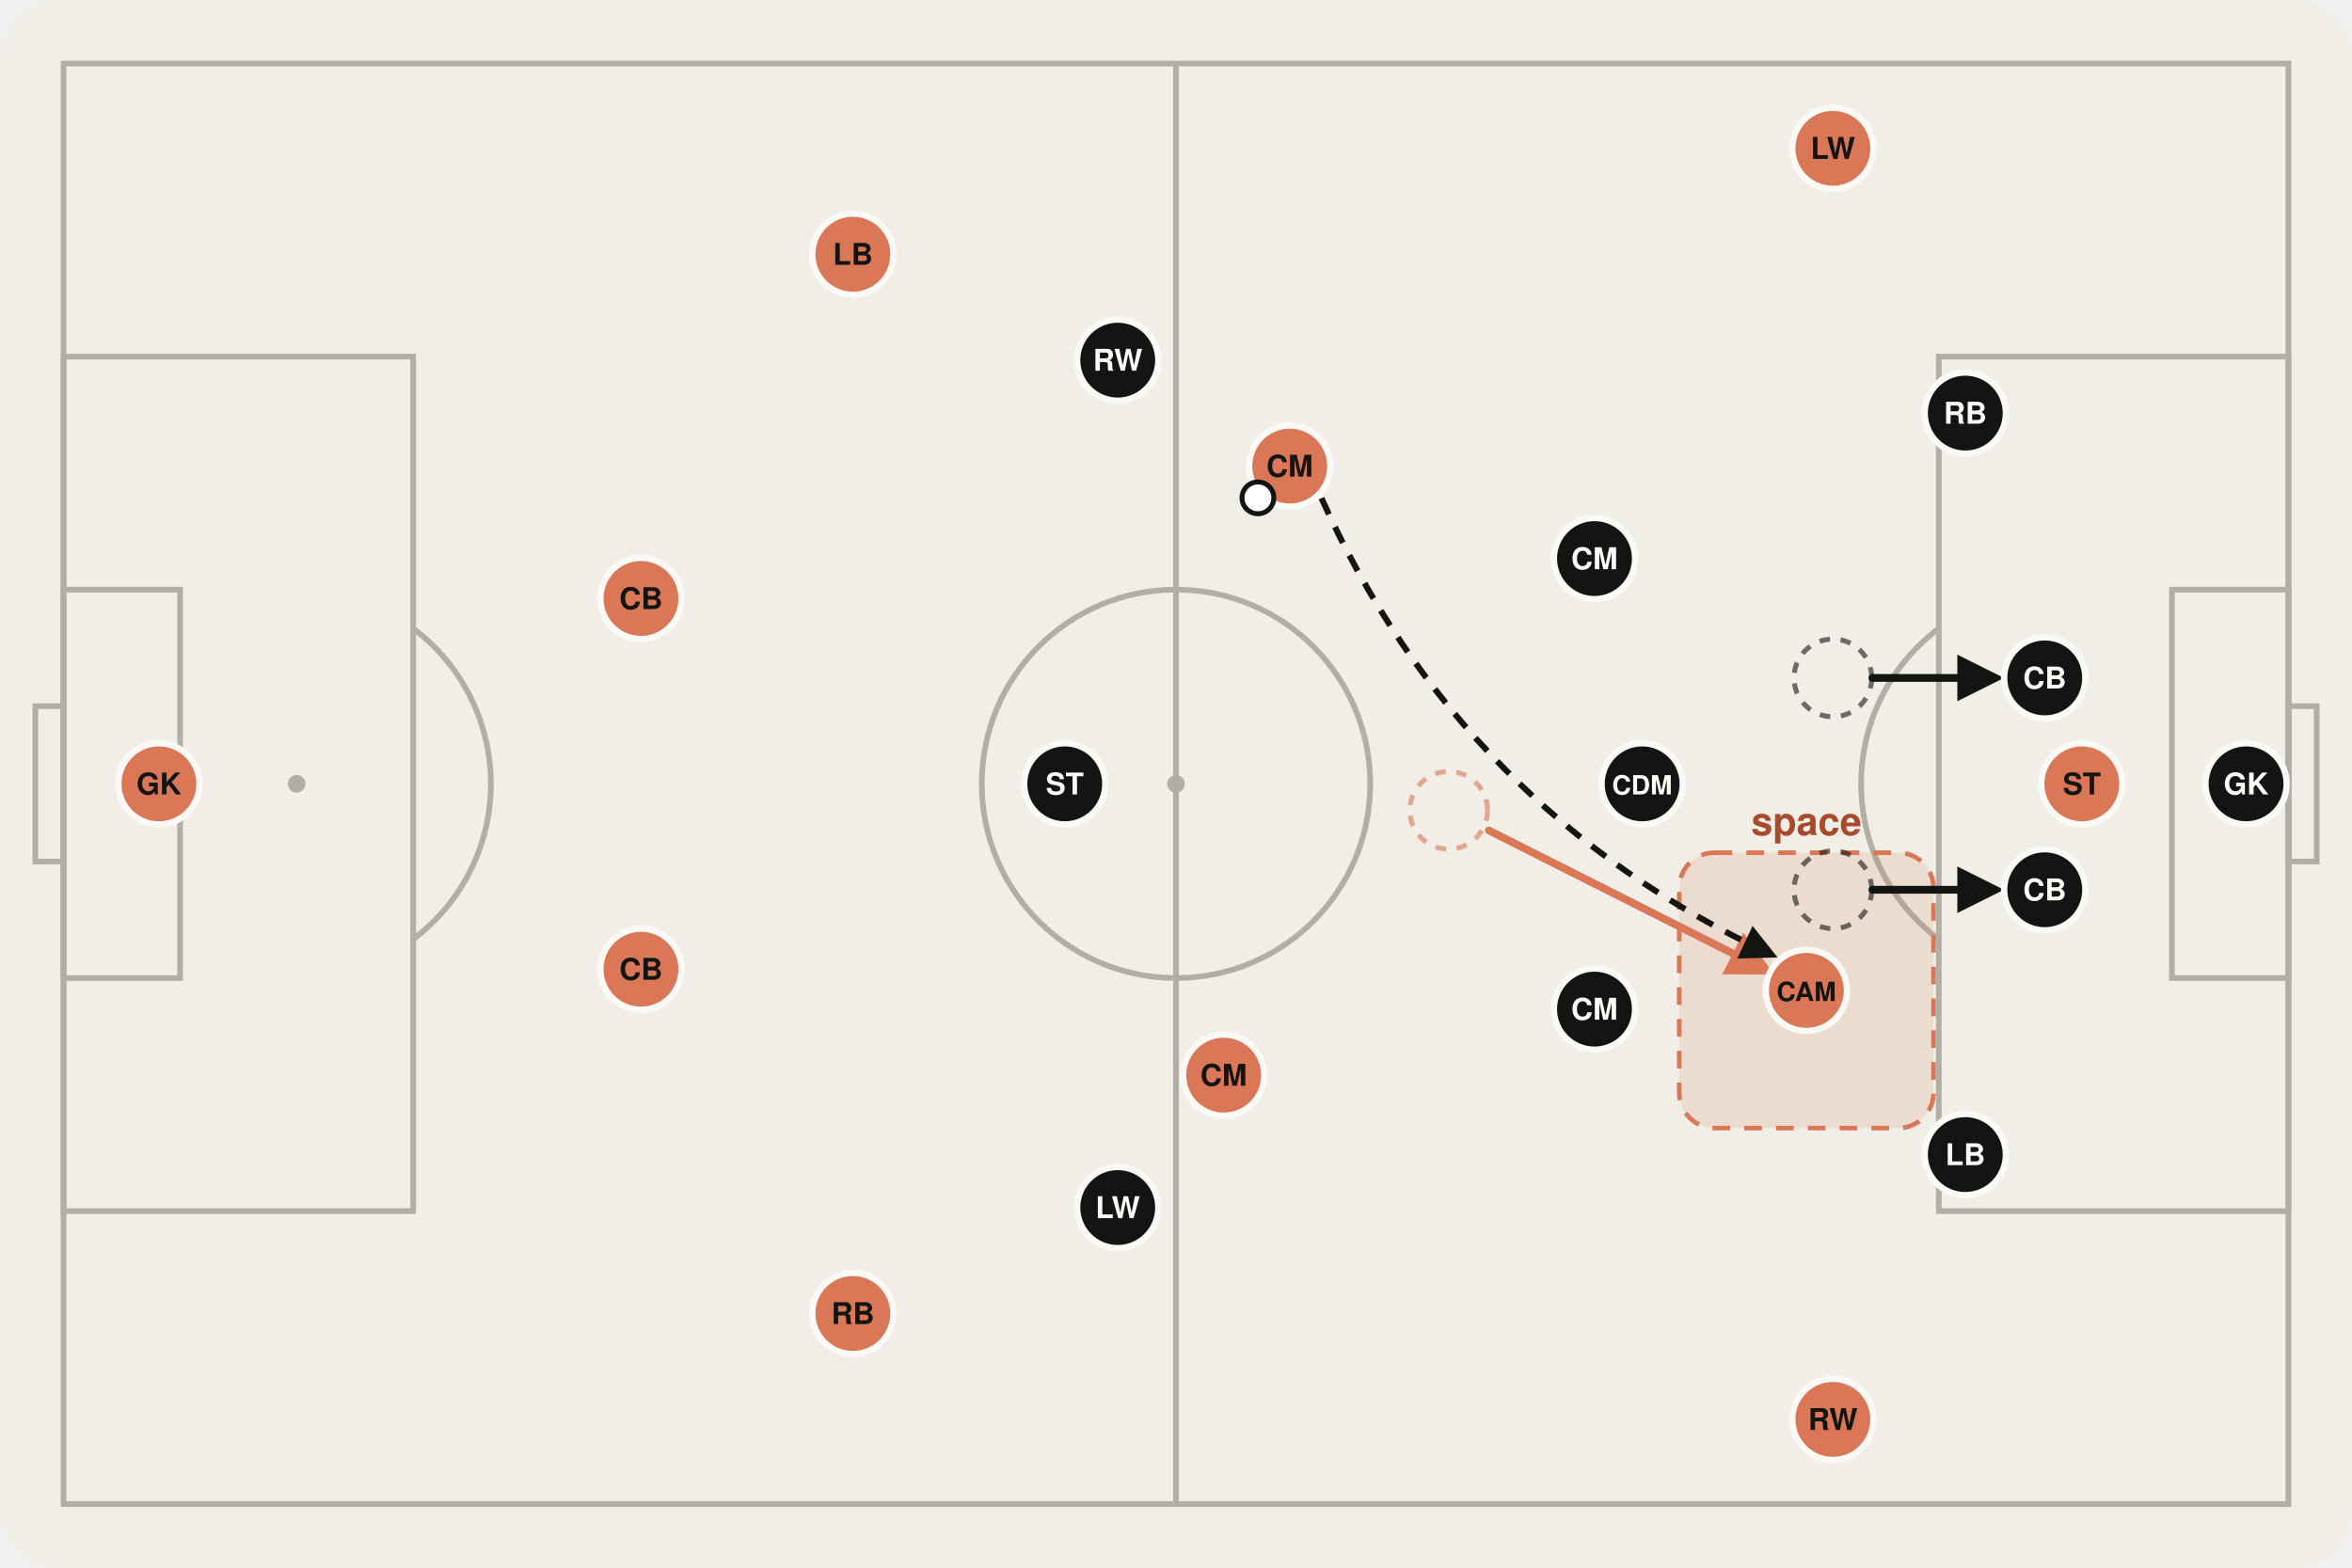
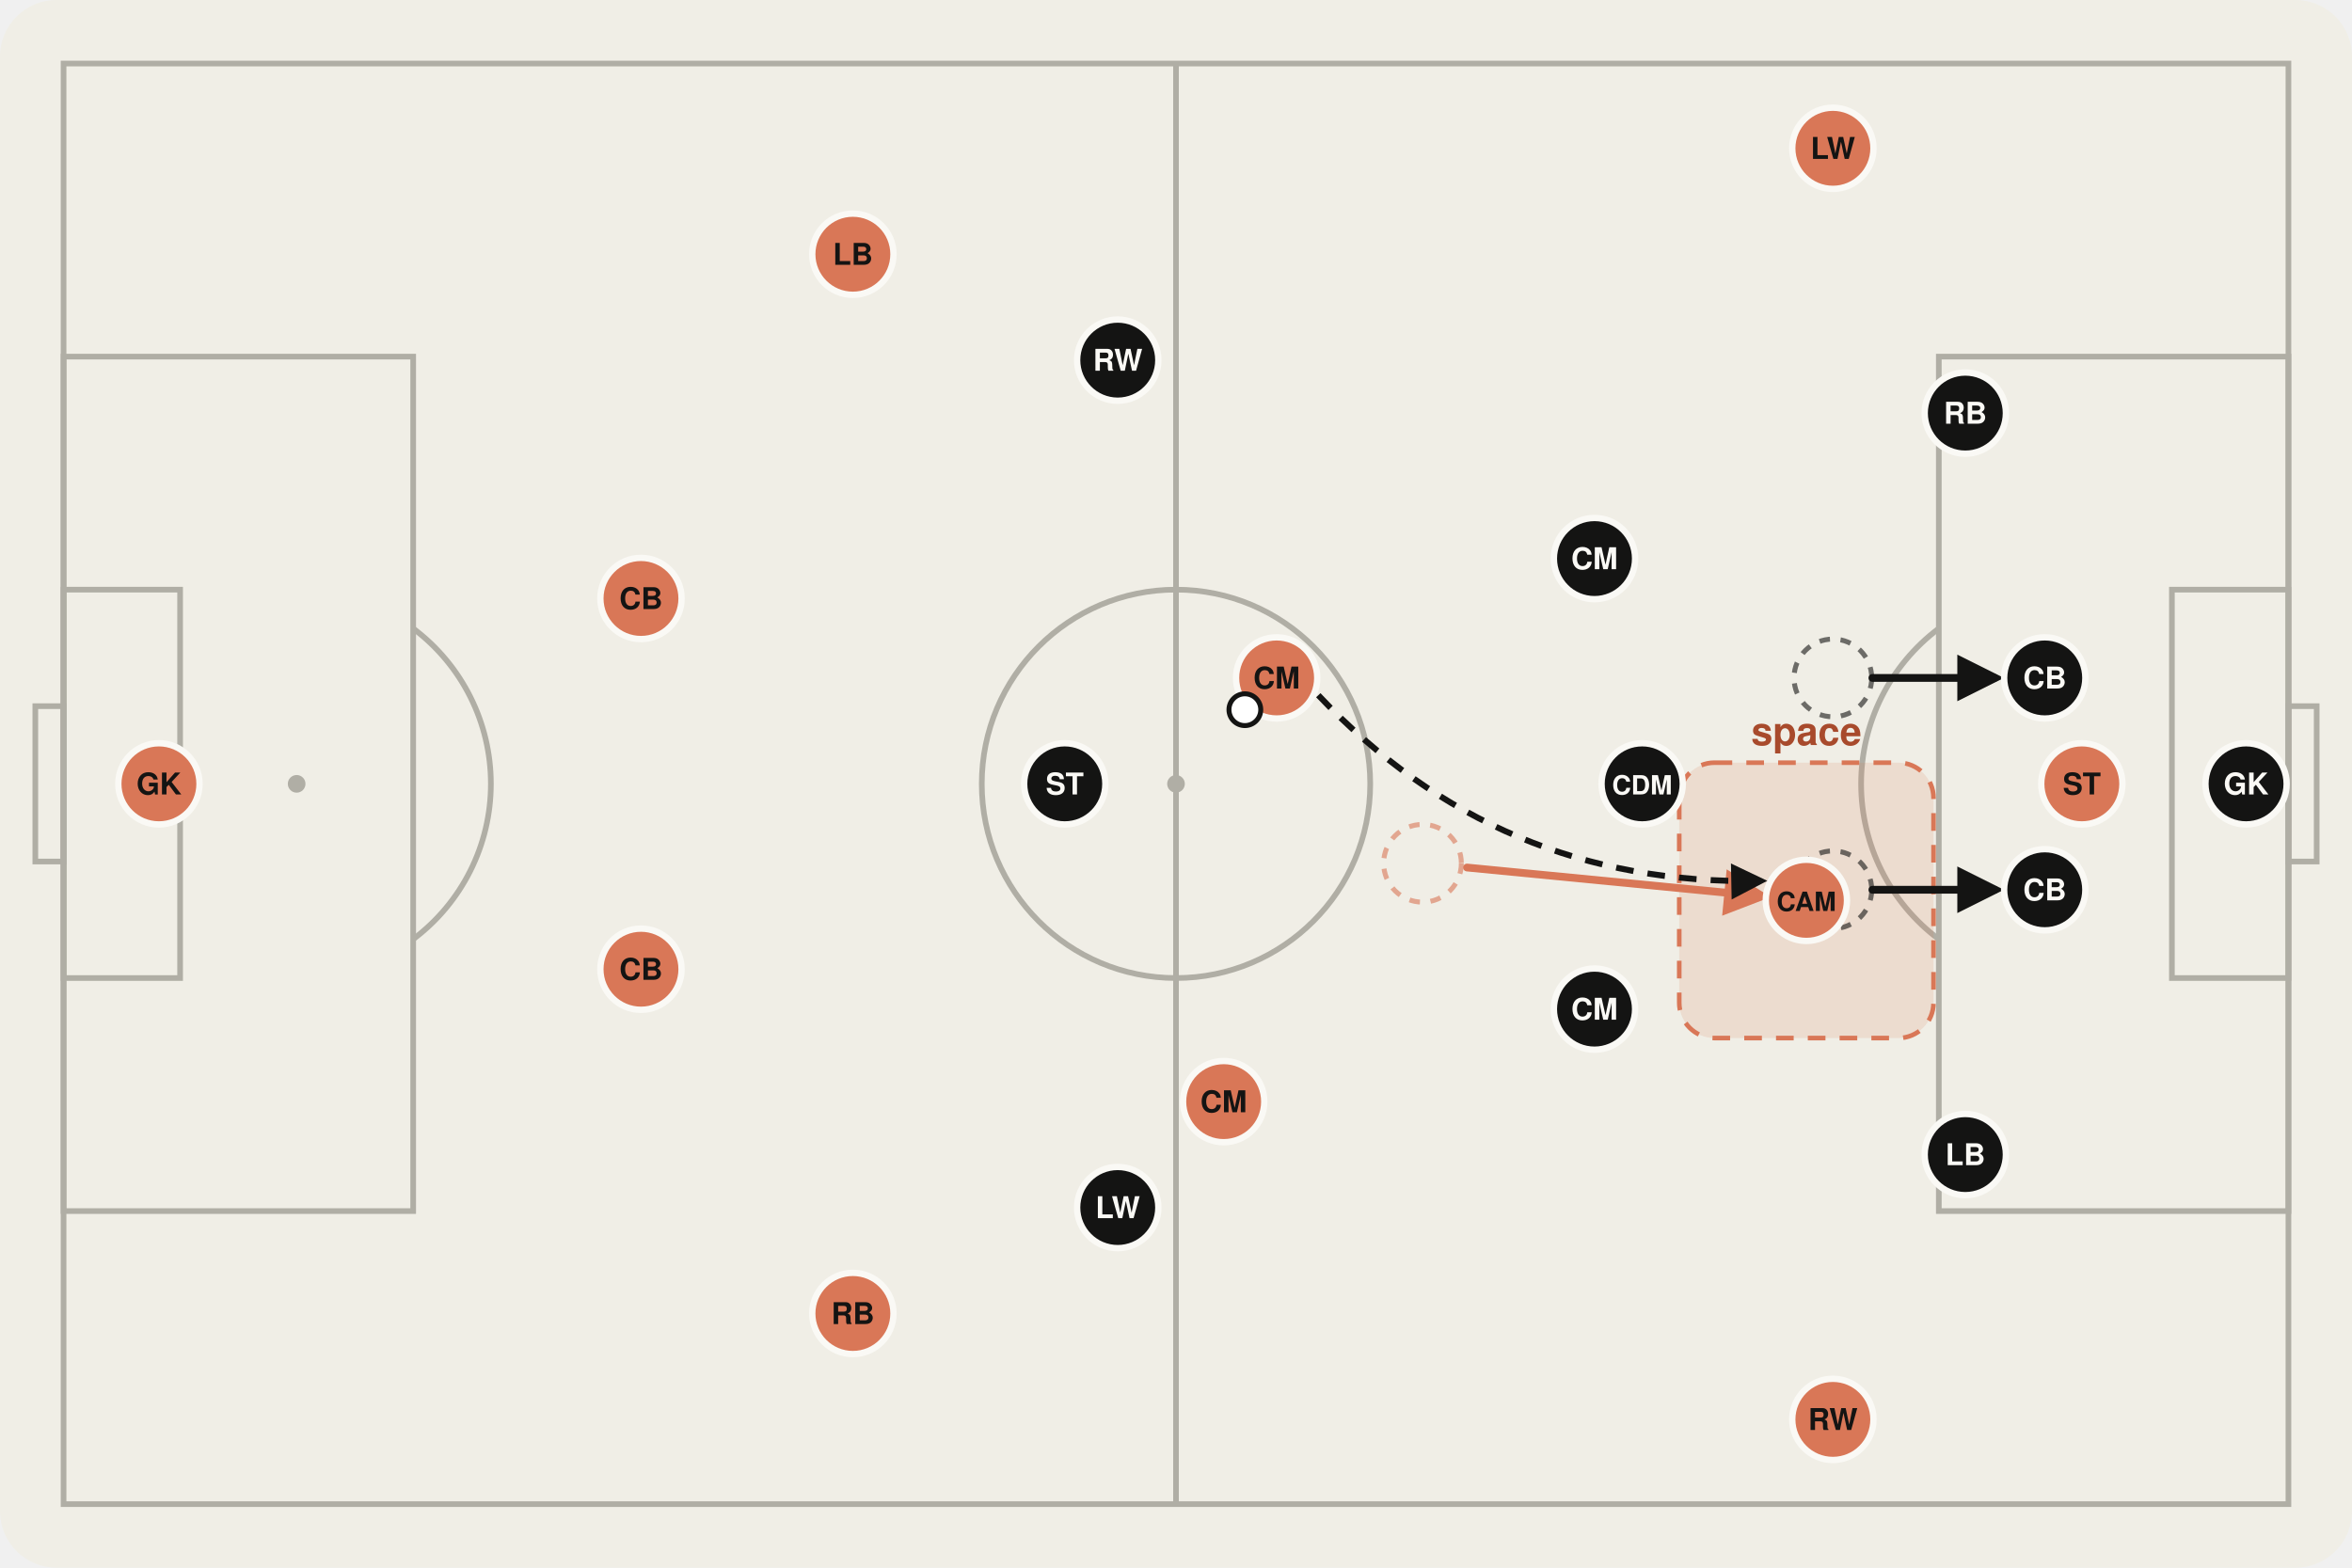
<svg xmlns="http://www.w3.org/2000/svg" viewBox="0 0 666 444" role="img" aria-label="Vertical pinning: the striker pushes both center backs deep, and the attacking midfielder moves into the half-space they left behind">
  <defs>
    <marker id="ac" viewBox="0 0 10 10" refX="8" refY="5" markerWidth="6" markerHeight="6" orient="auto-start-reverse">
      <path d="M0 0L10 5L0 10z" fill="#D97757" />
    </marker>
    <marker id="as" viewBox="0 0 10 10" refX="8" refY="5" markerWidth="6" markerHeight="6" orient="auto-start-reverse">
      <path d="M0 0L10 5L0 10z" fill="#141413" />
    </marker>
    <marker id="ap" viewBox="0 0 10 10" refX="8" refY="5" markerWidth="6" markerHeight="6" orient="auto-start-reverse">
      <path d="M0 0L10 5L0 10z" fill="#141413" />
    </marker>
  </defs>
  <rect width="666" height="444" rx="16" fill="#F0EEE6" />
  <rect x="18" y="18" width="630" height="408" fill="none" stroke="#B0AEA5" stroke-width="1.6" />
  <line x1="333" y1="18" x2="333" y2="426" fill="none" stroke="#B0AEA5" stroke-width="1.6" />
  <circle cx="333" cy="222" r="55" fill="none" stroke="#B0AEA5" stroke-width="1.6" />
  <circle cx="333" cy="222" r="2.5" fill="#B0AEA5" />
  <rect x="18" y="101" width="99" height="242" fill="none" stroke="#B0AEA5" stroke-width="1.6" />
  <rect x="18" y="167" width="33" height="110" fill="none" stroke="#B0AEA5" stroke-width="1.6" />
  <rect x="10" y="200" width="8" height="44" fill="none" stroke="#B0AEA5" stroke-width="1.6" />
  <circle cx="84" cy="222" r="2.5" fill="#B0AEA5" />
  <path d="M117 178.0 A55 55 0 0 1 117 266.0" fill="none" stroke="#B0AEA5" stroke-width="1.6" />
  <rect x="549" y="101" width="99" height="242" fill="none" stroke="#B0AEA5" stroke-width="1.6" />
  <rect x="615" y="167" width="33" height="110" fill="none" stroke="#B0AEA5" stroke-width="1.6" />
  <rect x="648" y="200" width="8" height="44" fill="none" stroke="#B0AEA5" stroke-width="1.6" />
  <circle cx="582" cy="222" r="2.5" fill="#B0AEA5" />
  <path d="M549 178.0 A55 55 0 0 0 549 266.0" fill="none" stroke="#B0AEA5" stroke-width="1.6" />
-   <rect x="475.5" y="241.5" width="72.0" height="78.0" rx="10" fill="#D97757" fill-opacity=".16" stroke="#D97757" stroke-width="1.3" stroke-dasharray="5 4" />
-   <text x="511.5" y="236.5" text-anchor="middle" font-family="system-ui,Segoe UI,Helvetica,Arial,sans-serif" font-size="11" font-weight="600" fill="#A84A2C">space</text>
+   <rect x="475.5" y="216.0" width="72.0" height="78.0" rx="10" fill="#D97757" fill-opacity=".16" stroke="#D97757" stroke-width="1.3" stroke-dasharray="5 4" />
+   <text x="511.5" y="211.0" text-anchor="middle" font-family="system-ui,Segoe UI,Helvetica,Arial,sans-serif" font-size="11" font-weight="600" fill="#A84A2C">space</text>
  <circle cx="519.0" cy="192.0" r="11" fill="none" stroke="#141413" stroke-width="1.4" stroke-dasharray="3 3" opacity=".6" />
  <circle cx="519.0" cy="252.0" r="11" fill="none" stroke="#141413" stroke-width="1.4" stroke-dasharray="3 3" opacity=".6" />
  <path d="M530.2 192.0 L564.8 192.0" fill="none" stroke="#141413" stroke-width="2.2" stroke-linecap="round" marker-end="url(#as)" />
  <path d="M530.2 252.0 L564.8 252.0" fill="none" stroke="#141413" stroke-width="2.2" stroke-linecap="round" marker-end="url(#as)" />
  <circle cx="579.0" cy="192.0" r="11.5" fill="#141413" stroke="#FAF9F5" stroke-width="1.8" />
  <text x="579.0" y="195.0" text-anchor="middle" font-family="system-ui,Segoe UI,Helvetica,Arial,sans-serif" font-size="8.5" font-weight="700" fill="#FAF9F5">CB</text>
  <circle cx="579.0" cy="252.0" r="11.5" fill="#141413" stroke="#FAF9F5" stroke-width="1.8" />
  <text x="579.0" y="255.0" text-anchor="middle" font-family="system-ui,Segoe UI,Helvetica,Arial,sans-serif" font-size="8.5" font-weight="700" fill="#FAF9F5">CB</text>
  <circle cx="556.5" cy="117.0" r="11.5" fill="#141413" stroke="#FAF9F5" stroke-width="1.8" />
  <text x="556.5" y="120.0" text-anchor="middle" font-family="system-ui,Segoe UI,Helvetica,Arial,sans-serif" font-size="8.5" font-weight="700" fill="#FAF9F5">RB</text>
  <circle cx="556.5" cy="327.0" r="11.5" fill="#141413" stroke="#FAF9F5" stroke-width="1.8" />
  <text x="556.5" y="330.0" text-anchor="middle" font-family="system-ui,Segoe UI,Helvetica,Arial,sans-serif" font-size="8.5" font-weight="700" fill="#FAF9F5">LB</text>
  <circle cx="451.5" cy="158.2" r="11.5" fill="#141413" stroke="#FAF9F5" stroke-width="1.8" />
  <text x="451.5" y="161.2" text-anchor="middle" font-family="system-ui,Segoe UI,Helvetica,Arial,sans-serif" font-size="8.5" font-weight="700" fill="#FAF9F5">CM</text>
  <circle cx="451.5" cy="285.8" r="11.5" fill="#141413" stroke="#FAF9F5" stroke-width="1.8" />
  <text x="451.5" y="288.8" text-anchor="middle" font-family="system-ui,Segoe UI,Helvetica,Arial,sans-serif" font-size="8.5" font-weight="700" fill="#FAF9F5">CM</text>
  <circle cx="465.0" cy="222.0" r="11.5" fill="#141413" stroke="#FAF9F5" stroke-width="1.8" />
  <text x="465.0" y="225.0" text-anchor="middle" font-family="system-ui,Segoe UI,Helvetica,Arial,sans-serif" font-size="7.5" font-weight="700" fill="#FAF9F5">CDM</text>
  <circle cx="636.0" cy="222.0" r="11.5" fill="#141413" stroke="#FAF9F5" stroke-width="1.8" />
  <text x="636.0" y="225.0" text-anchor="middle" font-family="system-ui,Segoe UI,Helvetica,Arial,sans-serif" font-size="8.5" font-weight="700" fill="#FAF9F5">GK</text>
  <circle cx="316.5" cy="102.0" r="11.5" fill="#141413" stroke="#FAF9F5" stroke-width="1.8" />
  <text x="316.5" y="105.0" text-anchor="middle" font-family="system-ui,Segoe UI,Helvetica,Arial,sans-serif" font-size="8.5" font-weight="700" fill="#FAF9F5">RW</text>
  <circle cx="301.5" cy="222.0" r="11.5" fill="#141413" stroke="#FAF9F5" stroke-width="1.8" />
  <text x="301.5" y="225.0" text-anchor="middle" font-family="system-ui,Segoe UI,Helvetica,Arial,sans-serif" font-size="8.5" font-weight="700" fill="#FAF9F5">ST</text>
  <circle cx="316.5" cy="342.0" r="11.5" fill="#141413" stroke="#FAF9F5" stroke-width="1.8" />
  <text x="316.5" y="345.0" text-anchor="middle" font-family="system-ui,Segoe UI,Helvetica,Arial,sans-serif" font-size="8.5" font-weight="700" fill="#FAF9F5">LW</text>
  <circle cx="589.5" cy="222.0" r="11.5" fill="#D97757" stroke="#FAF9F5" stroke-width="1.8" />
  <text x="589.5" y="225.0" text-anchor="middle" font-family="system-ui,Segoe UI,Helvetica,Arial,sans-serif" font-size="8.5" font-weight="700" fill="#141413">ST</text>
-   <circle cx="410.2" cy="229.5" r="11" fill="none" stroke="#D97757" stroke-width="1.4" stroke-dasharray="3 3" opacity=".6" />
-   <path d="M421.6 235.2 L500.1 274.8" fill="none" stroke="#D97757" stroke-width="2.2" stroke-linecap="round" marker-end="url(#ac)" />
-   <circle cx="511.5" cy="280.5" r="11.5" fill="#D97757" stroke="#FAF9F5" stroke-width="1.8" />
-   <text x="511.5" y="283.5" text-anchor="middle" font-family="system-ui,Segoe UI,Helvetica,Arial,sans-serif" font-size="7.5" font-weight="700" fill="#141413">CAM</text>
-   <circle cx="365.2" cy="132.0" r="11.5" fill="#D97757" stroke="#FAF9F5" stroke-width="1.8" />
-   <text x="365.2" y="135.0" text-anchor="middle" font-family="system-ui,Segoe UI,Helvetica,Arial,sans-serif" font-size="8.5" font-weight="700" fill="#141413">CM</text>
-   <circle cx="356.2" cy="141.0" r="4.5" fill="#fff" stroke="#141413" stroke-width="1.4" />
-   <path d="M374.2 141.1 Q413.8 229.4 501.5 270.3" fill="none" stroke="#141413" stroke-width="1.7" stroke-dasharray="5 4" opacity="1" marker-end="url(#ap)" />
-   <circle cx="346.5" cy="304.5" r="11.5" fill="#D97757" stroke="#FAF9F5" stroke-width="1.8" />
-   <text x="346.5" y="307.5" text-anchor="middle" font-family="system-ui,Segoe UI,Helvetica,Arial,sans-serif" font-size="8.5" font-weight="700" fill="#141413">CM</text>
+   <circle cx="402.8" cy="244.5" r="11" fill="none" stroke="#D97757" stroke-width="1.4" stroke-dasharray="3 3" opacity=".6" />
+   <path d="M415.4 245.7 L498.8 253.8" fill="none" stroke="#D97757" stroke-width="2.2" stroke-linecap="round" marker-end="url(#ac)" />
+   <circle cx="511.5" cy="255.0" r="11.5" fill="#D97757" stroke="#FAF9F5" stroke-width="1.8" />
+   <text x="511.5" y="258.0" text-anchor="middle" font-family="system-ui,Segoe UI,Helvetica,Arial,sans-serif" font-size="7.5" font-weight="700" fill="#141413">CAM</text>
+   <circle cx="361.5" cy="192.0" r="11.5" fill="#D97757" stroke="#FAF9F5" stroke-width="1.8" />
+   <text x="361.5" y="195.0" text-anchor="middle" font-family="system-ui,Segoe UI,Helvetica,Arial,sans-serif" font-size="8.5" font-weight="700" fill="#141413">CM</text>
+   <circle cx="352.5" cy="201.0" r="4.5" fill="#fff" stroke="#141413" stroke-width="1.4" />
+   <path d="M373.3 196.9 Q424.2 250.9 498.4 249.5" fill="none" stroke="#141413" stroke-width="1.7" stroke-dasharray="5 4" opacity="1" marker-end="url(#ap)" />
+   <circle cx="346.5" cy="312.0" r="11.5" fill="#D97757" stroke="#FAF9F5" stroke-width="1.8" />
+   <text x="346.5" y="315.0" text-anchor="middle" font-family="system-ui,Segoe UI,Helvetica,Arial,sans-serif" font-size="8.5" font-weight="700" fill="#141413">CM</text>
  <circle cx="519.0" cy="42.0" r="11.5" fill="#D97757" stroke="#FAF9F5" stroke-width="1.8" />
  <text x="519.0" y="45.0" text-anchor="middle" font-family="system-ui,Segoe UI,Helvetica,Arial,sans-serif" font-size="8.5" font-weight="700" fill="#141413">LW</text>
  <circle cx="519.0" cy="402.0" r="11.5" fill="#D97757" stroke="#FAF9F5" stroke-width="1.8" />
  <text x="519.0" y="405.0" text-anchor="middle" font-family="system-ui,Segoe UI,Helvetica,Arial,sans-serif" font-size="8.5" font-weight="700" fill="#141413">RW</text>
  <circle cx="45.0" cy="222.0" r="11.5" fill="#D97757" stroke="#FAF9F5" stroke-width="1.8" />
  <text x="45.0" y="225.0" text-anchor="middle" font-family="system-ui,Segoe UI,Helvetica,Arial,sans-serif" font-size="8.5" font-weight="700" fill="#141413">GK</text>
  <circle cx="241.5" cy="72.0" r="11.5" fill="#D97757" stroke="#FAF9F5" stroke-width="1.8" />
  <text x="241.5" y="75.0" text-anchor="middle" font-family="system-ui,Segoe UI,Helvetica,Arial,sans-serif" font-size="8.5" font-weight="700" fill="#141413">LB</text>
  <circle cx="181.5" cy="169.5" r="11.5" fill="#D97757" stroke="#FAF9F5" stroke-width="1.8" />
  <text x="181.5" y="172.5" text-anchor="middle" font-family="system-ui,Segoe UI,Helvetica,Arial,sans-serif" font-size="8.5" font-weight="700" fill="#141413">CB</text>
  <circle cx="181.5" cy="274.5" r="11.5" fill="#D97757" stroke="#FAF9F5" stroke-width="1.8" />
  <text x="181.5" y="277.5" text-anchor="middle" font-family="system-ui,Segoe UI,Helvetica,Arial,sans-serif" font-size="8.5" font-weight="700" fill="#141413">CB</text>
  <circle cx="241.5" cy="372.0" r="11.5" fill="#D97757" stroke="#FAF9F5" stroke-width="1.8" />
  <text x="241.5" y="375.0" text-anchor="middle" font-family="system-ui,Segoe UI,Helvetica,Arial,sans-serif" font-size="8.5" font-weight="700" fill="#141413">RB</text>
</svg>
